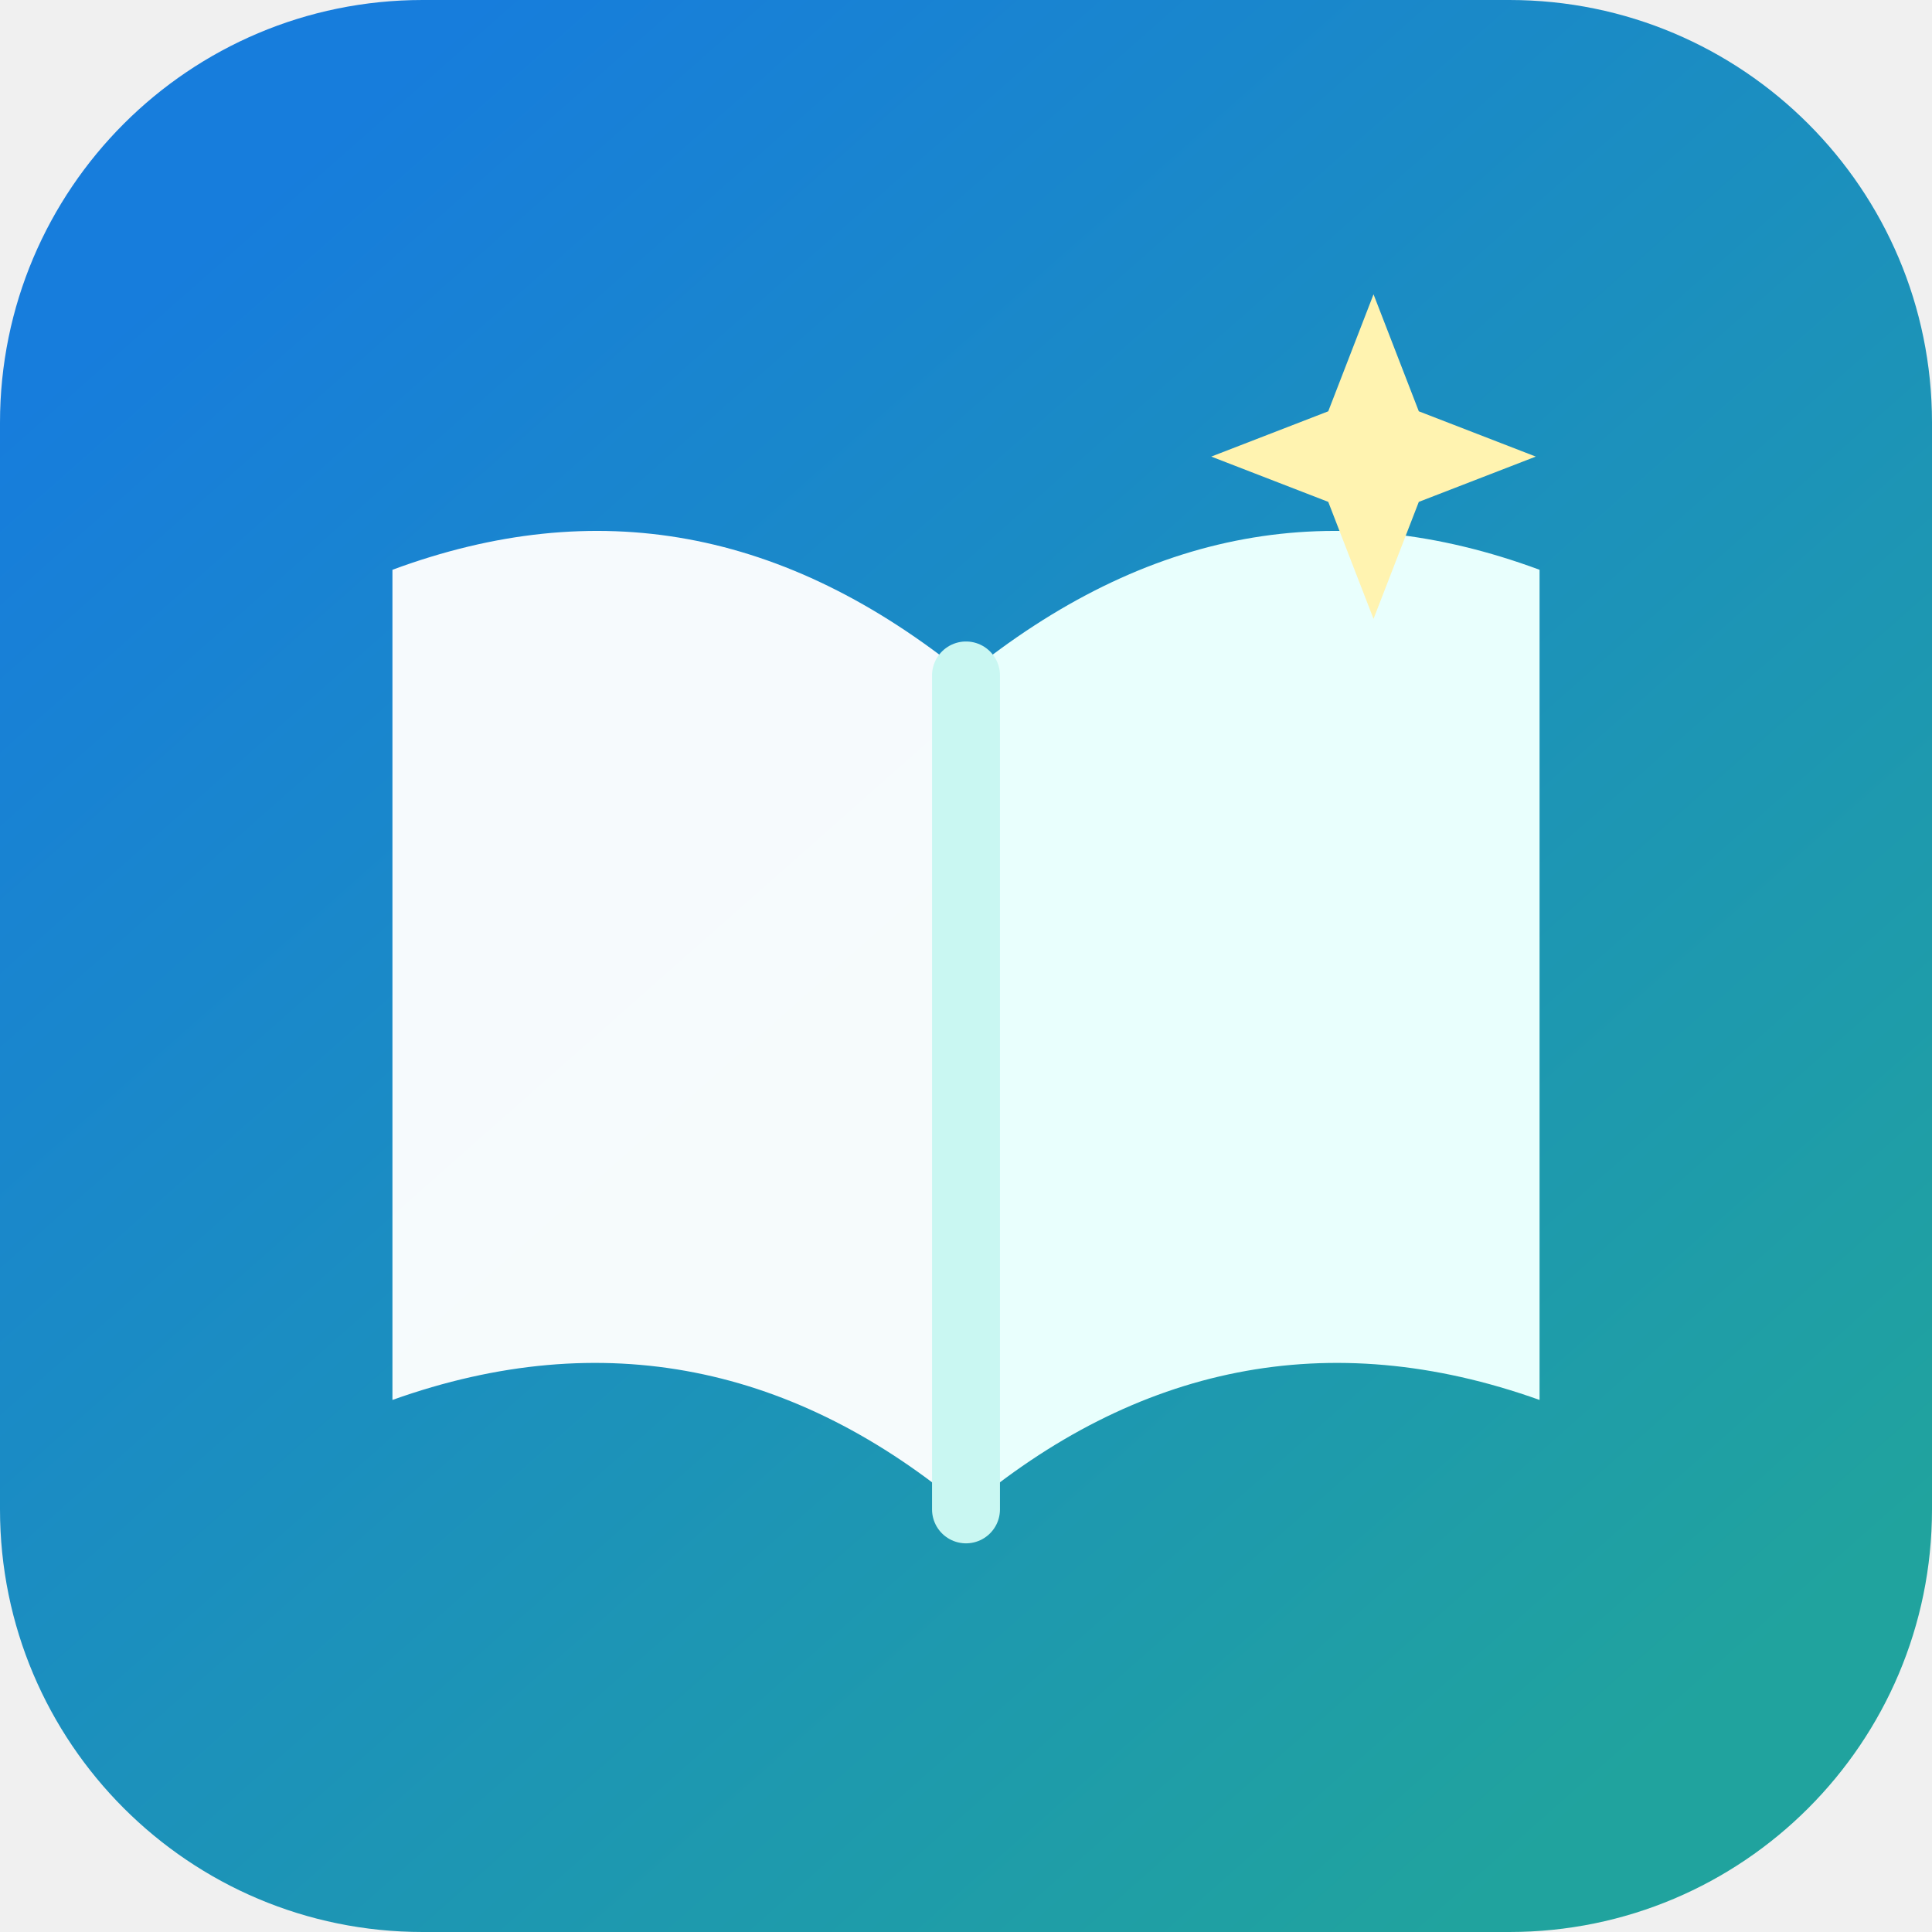
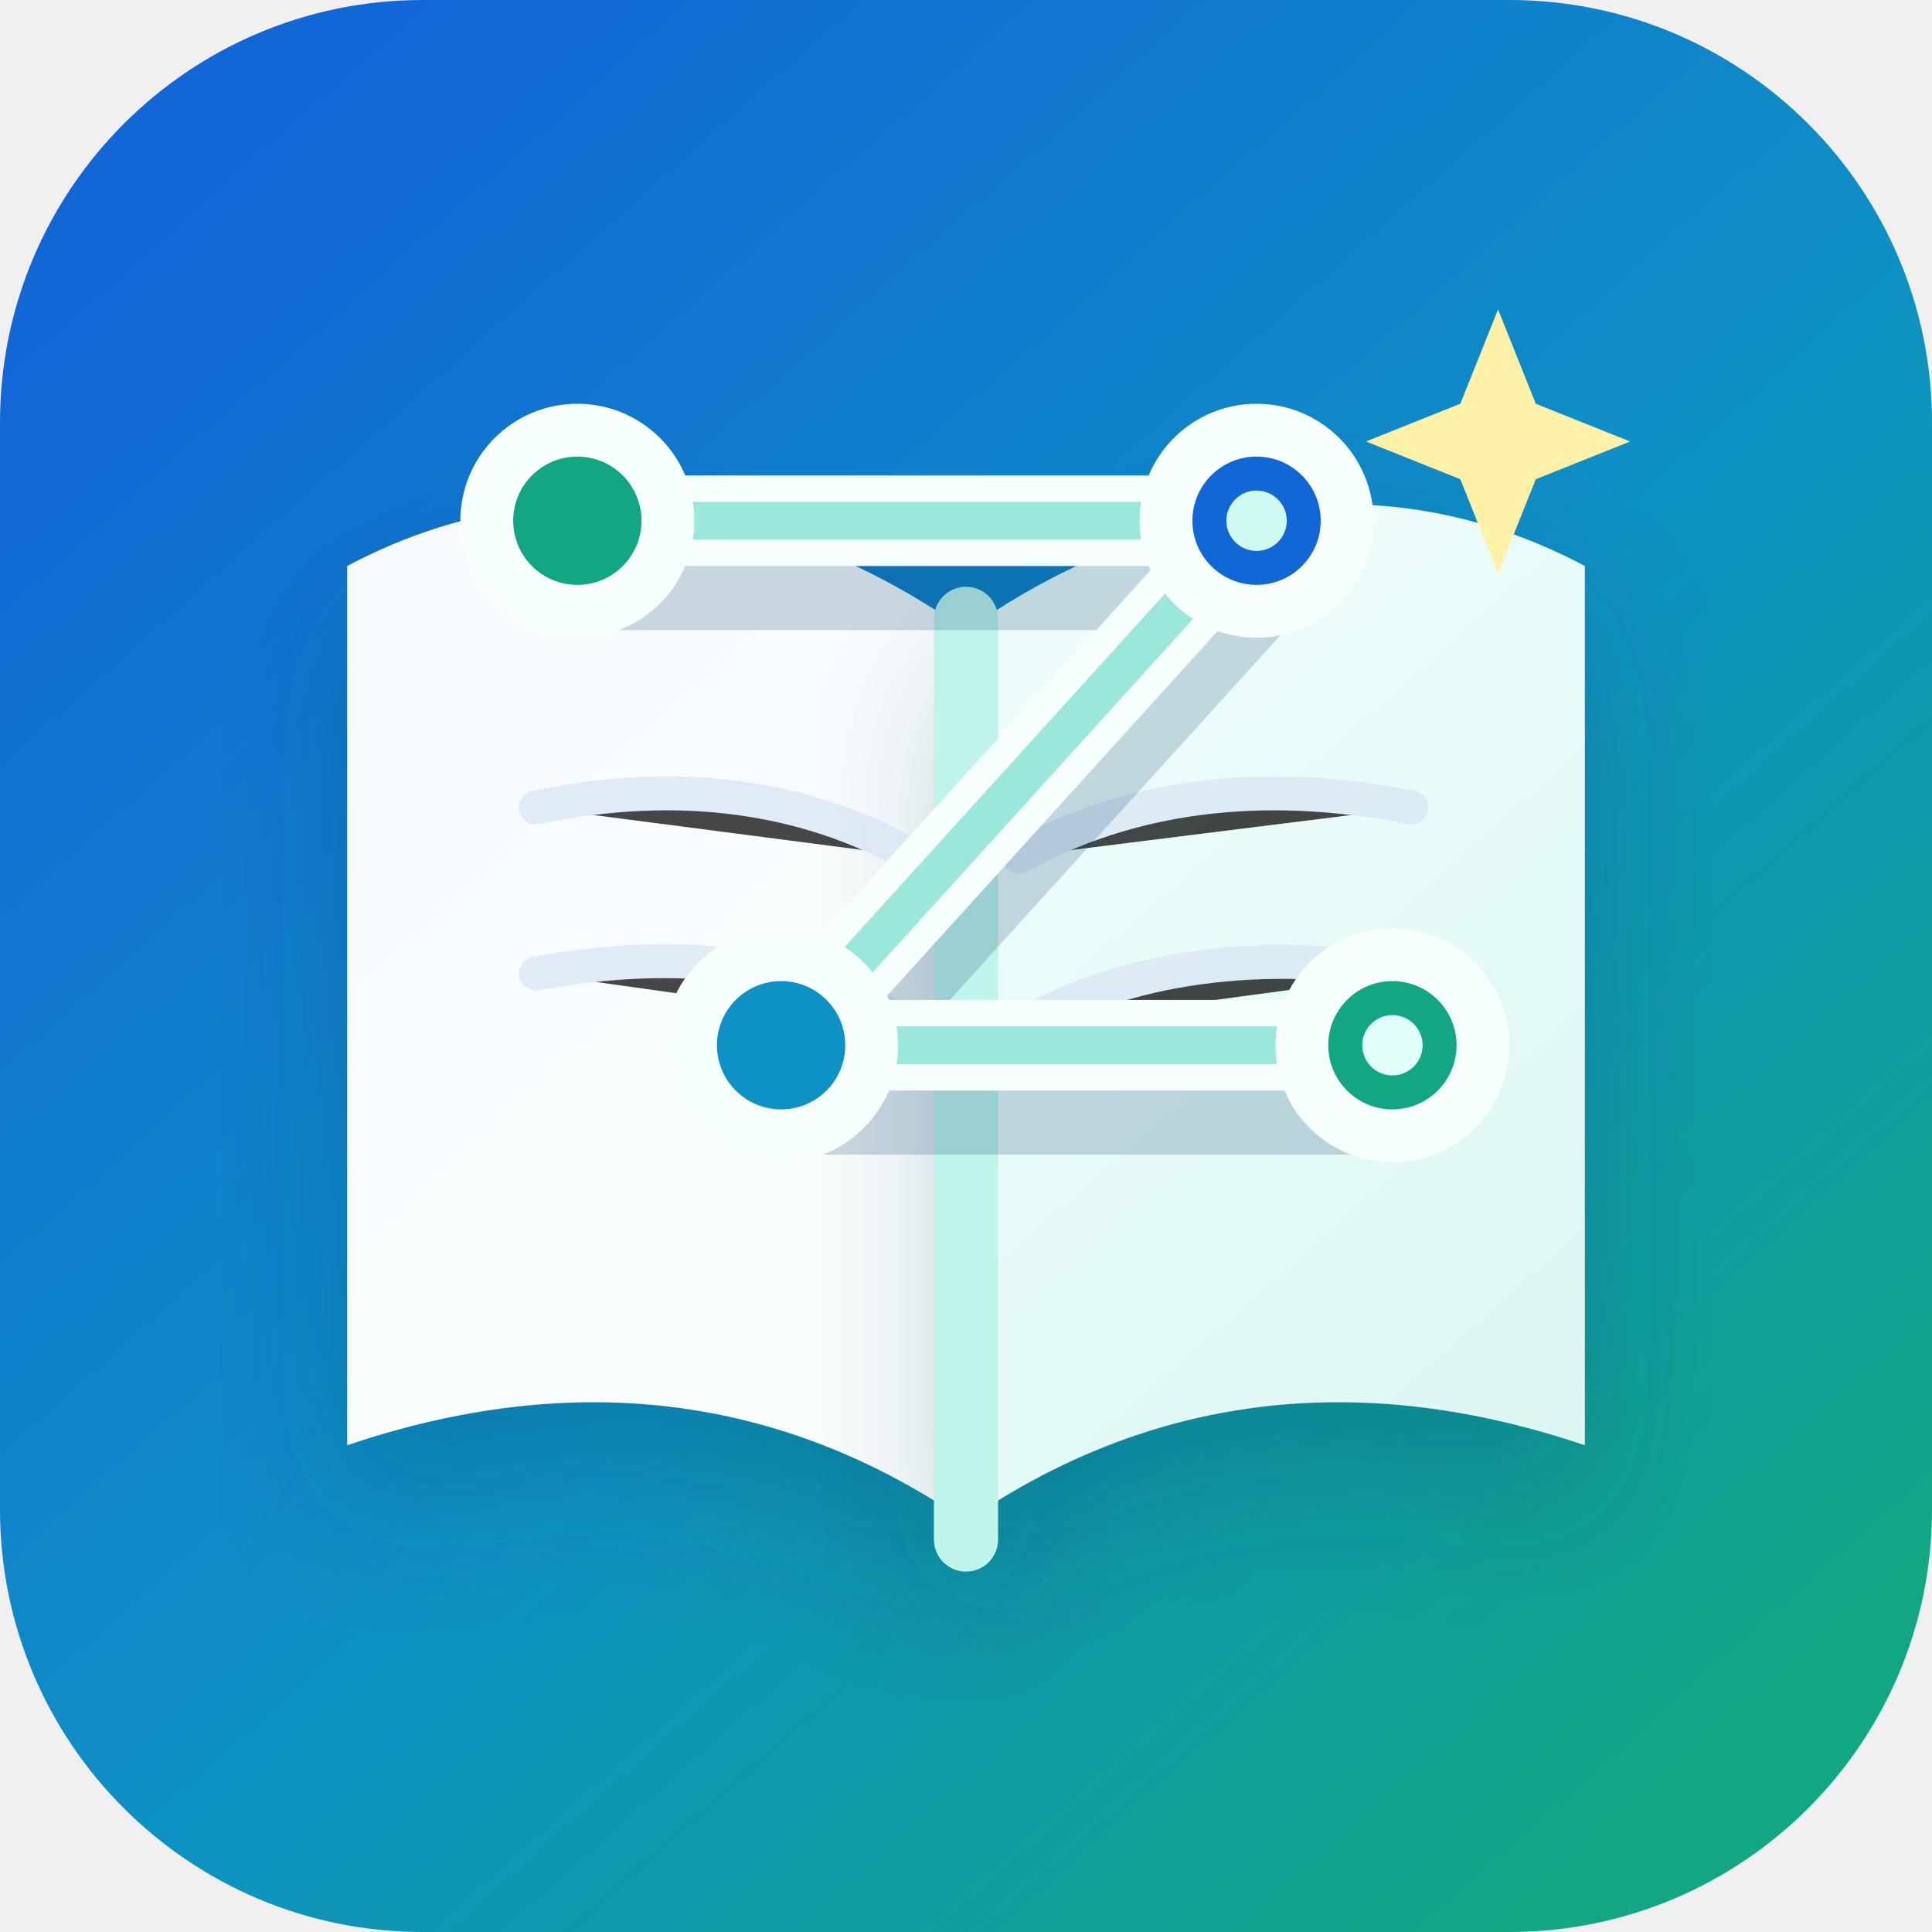
- <svg xmlns="http://www.w3.org/2000/svg" viewBox="0 0 512 512" role="img" aria-label="智研助手">
+ <svg xmlns="http://www.w3.org/2000/svg" viewBox="0 0 512 512" role="img" aria-label="ZhiYan Assistant">
  <defs>
-     <linearGradient id="bg" x1="72" y1="48" x2="440" y2="464" gradientUnits="userSpaceOnUse">
-       <stop stop-color="#177DDC" />
-       <stop offset="1" stop-color="#20A39E" />
+     <linearGradient id="bg" x1="64" y1="40" x2="448" y2="472" gradientUnits="userSpaceOnUse">
+       <stop offset="0" stop-color="#1267D6" />
+       <stop offset="0.55" stop-color="#0E91C4" />
+       <stop offset="1" stop-color="#12A684" />
    </linearGradient>
+     <linearGradient id="pageRight" x1="262" y1="208" x2="424" y2="392" gradientUnits="userSpaceOnUse">
+       <stop stop-color="#F2FFFC" />
+       <stop offset="1" stop-color="#DFF8F4" />
+     </linearGradient>
+     <filter id="softShadow" x="-20%" y="-20%" width="140%" height="150%" color-interpolation-filters="sRGB">
+       <feDropShadow dx="0" dy="18" stdDeviation="18" flood-color="#043B53" flood-opacity="0.24" />
+     </filter>
  </defs>
  <rect width="512" height="512" rx="112" fill="url(#bg)" />
-   <path d="M104 151c54-20 104-11 152 28v221c-45-38-96-49-152-29V151Z" fill="#fff" opacity=".96" />
-   <path d="M408 151c-54-20-104-11-152 28v221c45-38 96-49 152-29V151Z" fill="#E9FFFD" />
-   <path d="M256 179v221" stroke="#C9F7F2" stroke-width="18" stroke-linecap="round" />
-   <path d="m364 78 12 31 31 12-31 12-12 31-12-31-31-12 31-12 12-31Z" fill="#FFF3B0" />
+   <path d="M92 150c32-17 67-21 104-11 24 6 45 17 64 31v236c-47-34-103-45-168-23V150Z" fill="#FFFFFF" opacity="0.97" filter="url(#softShadow)" />
+   <path d="M420 150c-32-17-67-21-104-11-24 6-45 17-64 31v236c47-34 103-45 168-23V150Z" fill="url(#pageRight)" opacity="0.98" filter="url(#softShadow)" />
+   <path d="M256 164v244" stroke="#BFF4EB" stroke-width="17" stroke-linecap="round" />
+   <path d="M142 214c38-8 72-3 100 13M142 258c38-7 72-3 100 14M270 227c29-16 64-21 104-13M270 272c29-16 64-21 104-14" stroke="#D7E5F4" stroke-width="9" stroke-linecap="round" opacity="0.72" />
+   <path d="M153 150h180l-126 139h162" fill="none" stroke="#083F70" stroke-width="34" stroke-linecap="round" stroke-linejoin="round" opacity="0.2" />
+   <path d="M153 138h180l-126 139h162" fill="none" stroke="#F7FFFE" stroke-width="24" stroke-linecap="round" stroke-linejoin="round" />
+   <path d="M153 138h180l-126 139h162" fill="none" stroke="#9BE7DC" stroke-width="10" stroke-linecap="round" stroke-linejoin="round" />
+   <circle cx="153" cy="138" r="31" fill="#F7FFFE" />
+   <circle cx="333" cy="138" r="31" fill="#F7FFFE" />
+   <circle cx="207" cy="277" r="31" fill="#F7FFFE" />
+   <circle cx="369" cy="277" r="31" fill="#F7FFFE" />
+   <circle cx="153" cy="138" r="17" fill="#12A684" />
+   <circle cx="333" cy="138" r="17" fill="#1267D6" />
+   <circle cx="207" cy="277" r="17" fill="#0E91C4" />
+   <circle cx="369" cy="277" r="17" fill="#12A684" />
+   <circle cx="333" cy="138" r="8" fill="#CFFAF2" />
+   <circle cx="369" cy="277" r="8" fill="#DFFFF8" />
+   <path d="M397 82l10 25 25 10-25 10-10 25-10-25-25-10 25-10 10-25Z" fill="#FFF1A8" />
</svg>
